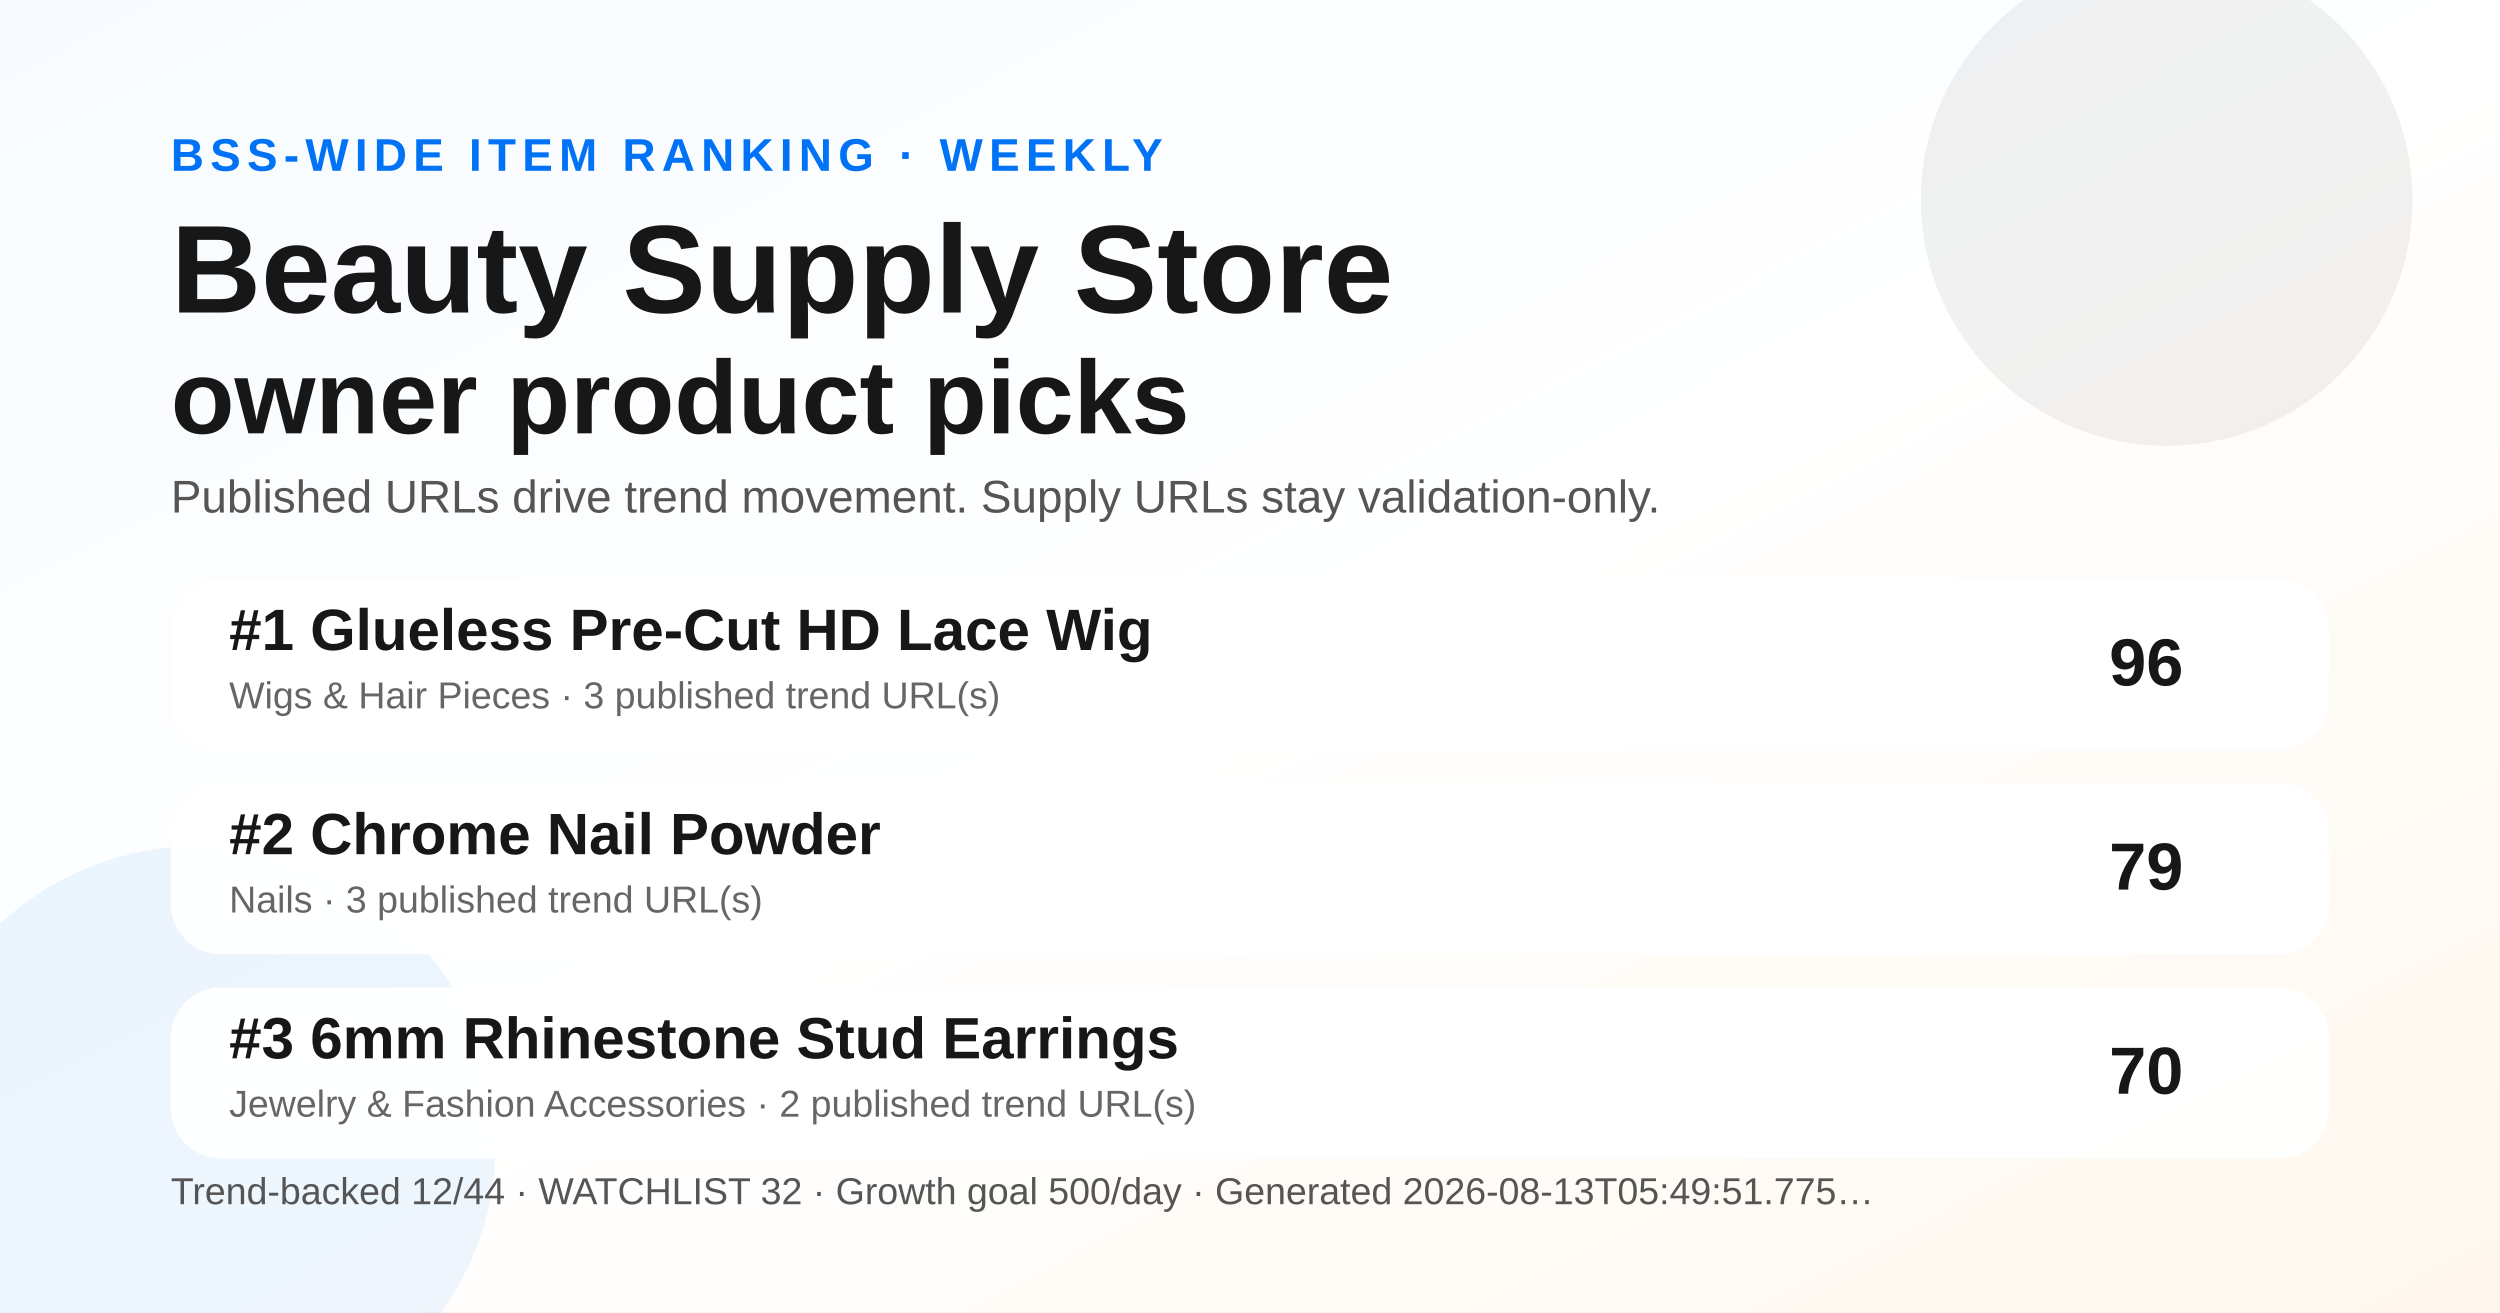
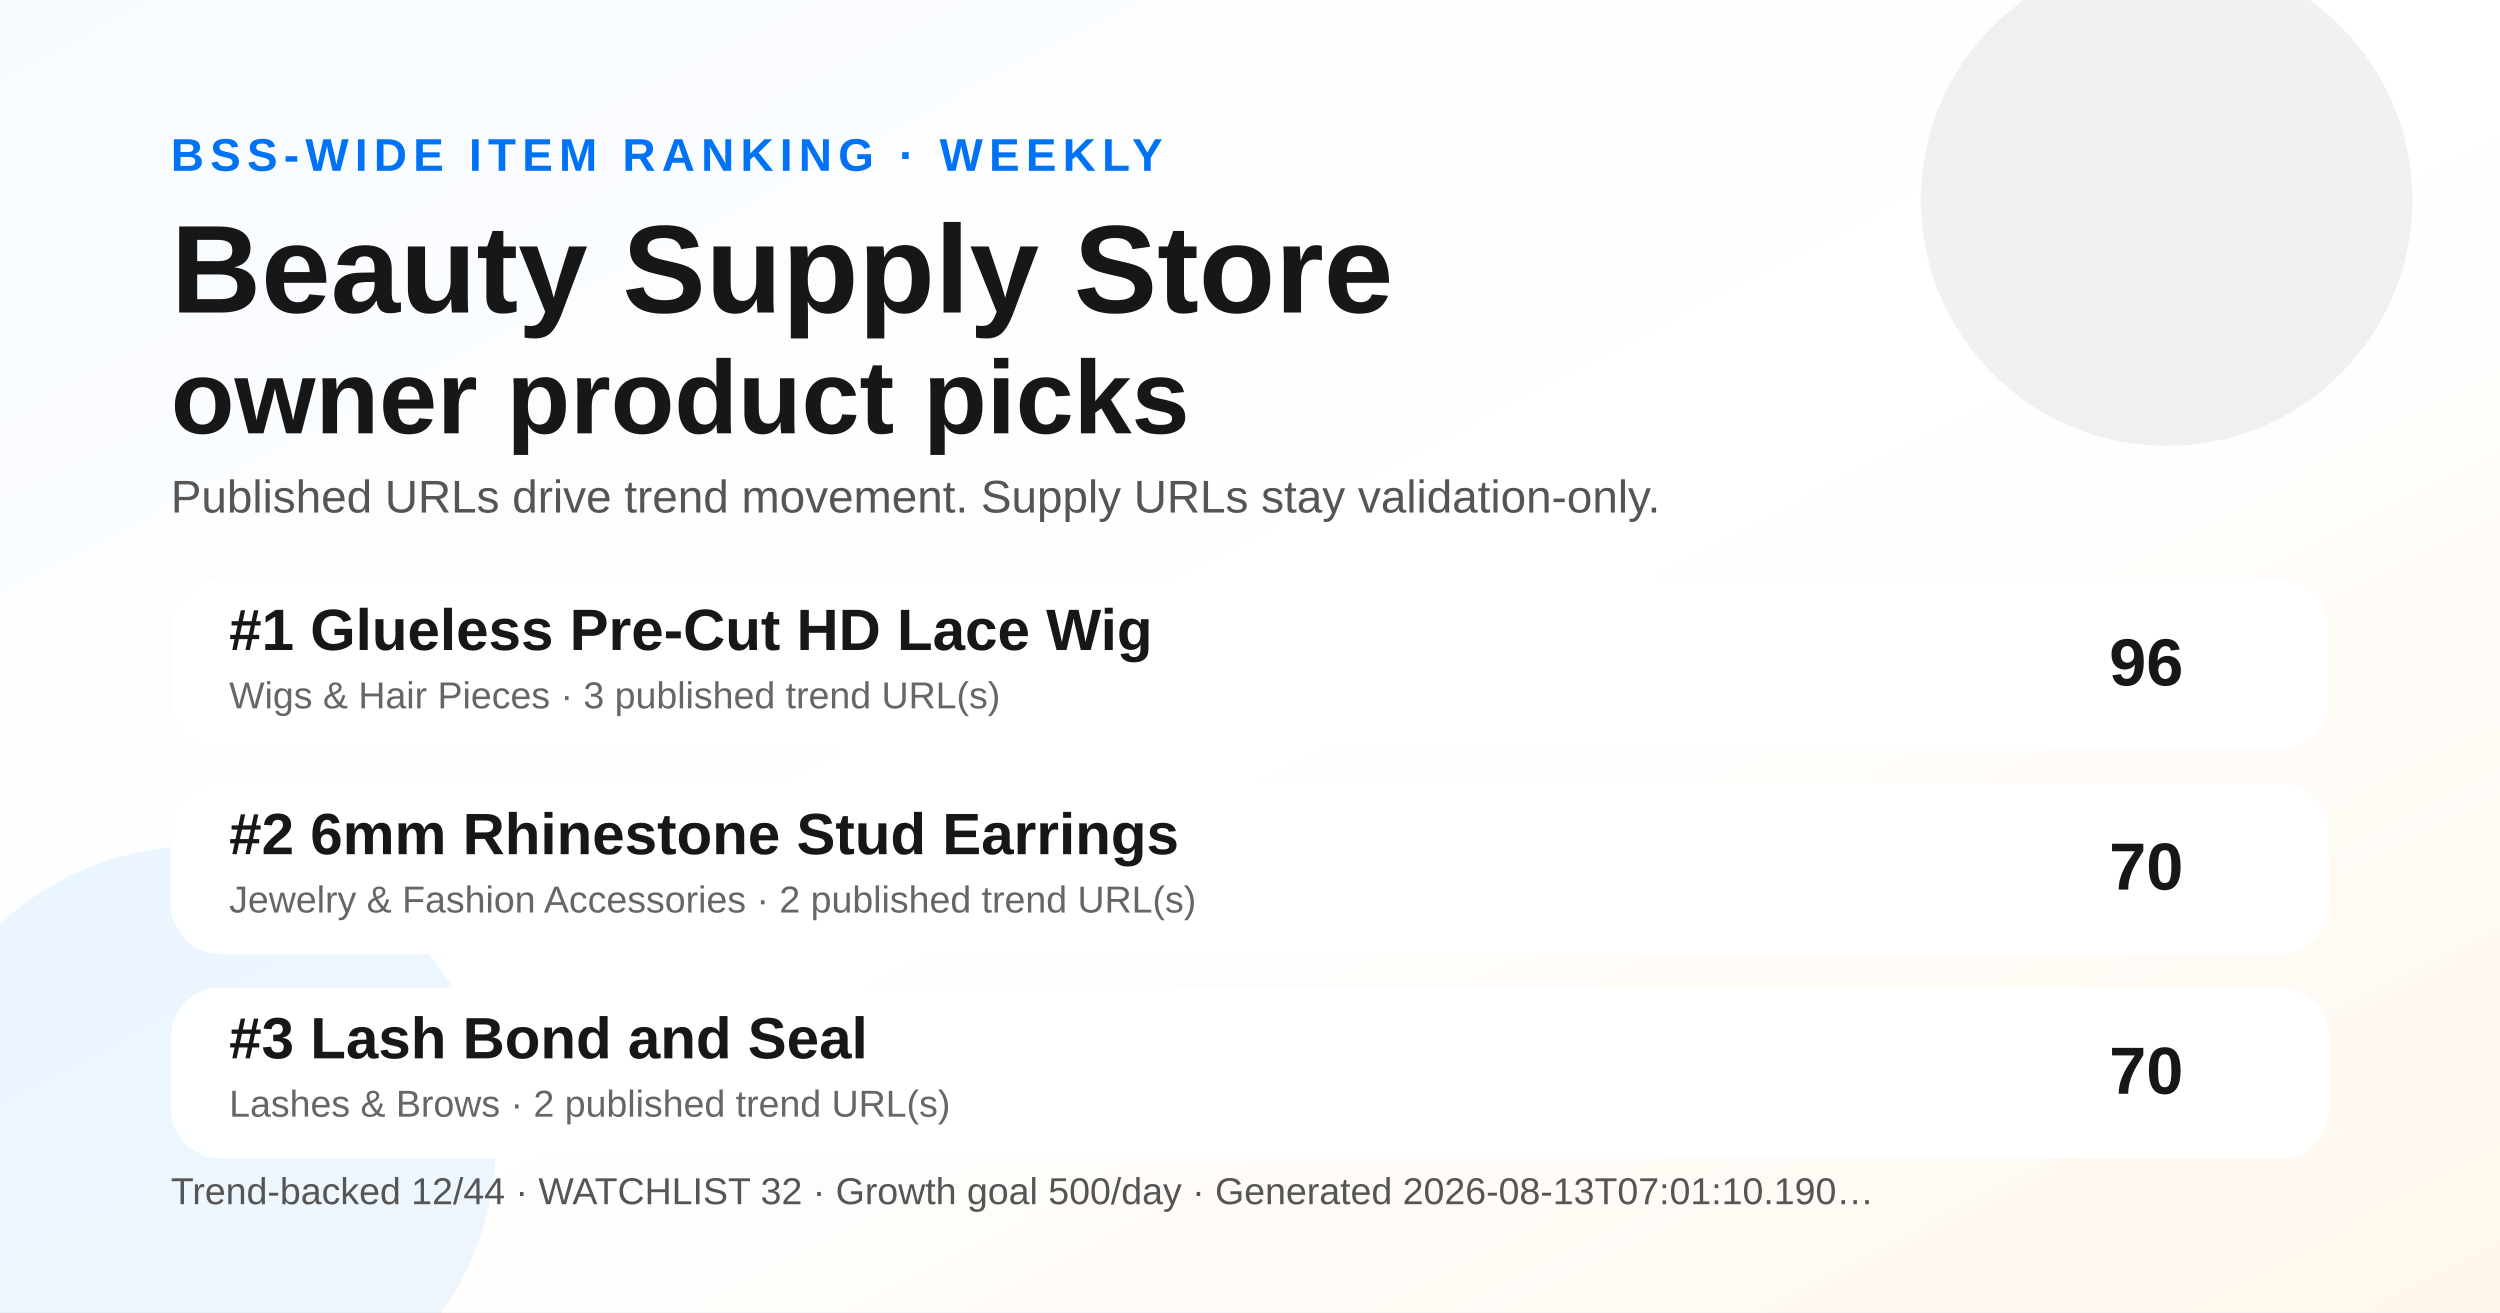
<svg xmlns="http://www.w3.org/2000/svg" width="1200" height="630" viewBox="0 0 1200 630" role="img" aria-label="Weekly BSS Trend Ranking social preview">
  <defs>
    <linearGradient id="bg" x1="0" y1="0" x2="1" y2="1">
      <stop offset="0" stop-color="#f7fbff" />
      <stop offset="0.52" stop-color="#ffffff" />
      <stop offset="1" stop-color="#fff7ed" />
    </linearGradient>
  </defs>
  <rect width="1200" height="630" fill="url(#bg)" />
  <circle cx="1040" cy="96" r="118" fill="#171717" opacity="0.06" />
  <circle cx="96" cy="548" r="142" fill="#0072f5" opacity="0.07" />
  <text x="82" y="82" font-family="Arial, Helvetica, sans-serif" font-size="22" font-weight="700" fill="#0072f5" letter-spacing="3">BSS-WIDE ITEM RANKING · WEEKLY</text>
  <text x="82" y="150" font-family="Arial, Helvetica, sans-serif" font-size="60" font-weight="800" fill="#171717">Beauty Supply Store</text>
  <text x="82" y="208" font-family="Arial, Helvetica, sans-serif" font-size="50" font-weight="800" fill="#171717">owner product picks</text>
  <text x="82" y="246" font-family="Arial, Helvetica, sans-serif" font-size="22" fill="#555555">Published URLs drive trend movement. Supply URLs stay validation-only.</text>
  <g transform="translate(82 278)">
    <rect width="1036" height="82" rx="24" fill="#ffffff" opacity="0.96" />
    <text x="28" y="34" font-family="Arial, Helvetica, sans-serif" font-size="28" font-weight="700" fill="#171717">#1 Glueless Pre-Cut HD Lace Wig</text>
    <text x="28" y="62" font-family="Arial, Helvetica, sans-serif" font-size="18" fill="#666666">Wigs &amp; Hair Pieces · 3 published trend URL(s)</text>
    <text x="966" y="51" text-anchor="end" font-family="Arial, Helvetica, sans-serif" font-size="32" font-weight="700" fill="#171717">96</text>
  </g>
  <g transform="translate(82 376)">
    <rect width="1036" height="82" rx="24" fill="#ffffff" opacity="0.96" />
-     <text x="28" y="34" font-family="Arial, Helvetica, sans-serif" font-size="28" font-weight="700" fill="#171717">#2 Chrome Nail Powder</text>
-     <text x="28" y="62" font-family="Arial, Helvetica, sans-serif" font-size="18" fill="#666666">Nails · 3 published trend URL(s)</text>
-     <text x="966" y="51" text-anchor="end" font-family="Arial, Helvetica, sans-serif" font-size="32" font-weight="700" fill="#171717">79</text>
+     <text x="28" y="34" font-family="Arial, Helvetica, sans-serif" font-size="28" font-weight="700" fill="#171717">#2 6mm Rhinestone Stud Earrings</text>
+     <text x="28" y="62" font-family="Arial, Helvetica, sans-serif" font-size="18" fill="#666666">Jewelry &amp; Fashion Accessories · 2 published trend URL(s)</text>
+     <text x="966" y="51" text-anchor="end" font-family="Arial, Helvetica, sans-serif" font-size="32" font-weight="700" fill="#171717">70</text>
  </g>
  <g transform="translate(82 474)">
    <rect width="1036" height="82" rx="24" fill="#ffffff" opacity="0.96" />
-     <text x="28" y="34" font-family="Arial, Helvetica, sans-serif" font-size="28" font-weight="700" fill="#171717">#3 6mm Rhinestone Stud Earrings</text>
-     <text x="28" y="62" font-family="Arial, Helvetica, sans-serif" font-size="18" fill="#666666">Jewelry &amp; Fashion Accessories · 2 published trend URL(s)</text>
+     <text x="28" y="34" font-family="Arial, Helvetica, sans-serif" font-size="28" font-weight="700" fill="#171717">#3 Lash Bond and Seal</text>
+     <text x="28" y="62" font-family="Arial, Helvetica, sans-serif" font-size="18" fill="#666666">Lashes &amp; Brows · 2 published trend URL(s)</text>
    <text x="966" y="51" text-anchor="end" font-family="Arial, Helvetica, sans-serif" font-size="32" font-weight="700" fill="#171717">70</text>
  </g>
  <g transform="translate(82 578)">
-     <text font-family="Arial, Helvetica, sans-serif" font-size="18" fill="#555555">Trend-backed 12/44 · WATCHLIST 32 · Growth goal 500/day · Generated 2026-08-13T05:49:51.775…</text>
+     <text font-family="Arial, Helvetica, sans-serif" font-size="18" fill="#555555">Trend-backed 12/44 · WATCHLIST 32 · Growth goal 500/day · Generated 2026-08-13T07:01:10.190…</text>
  </g>
</svg>
